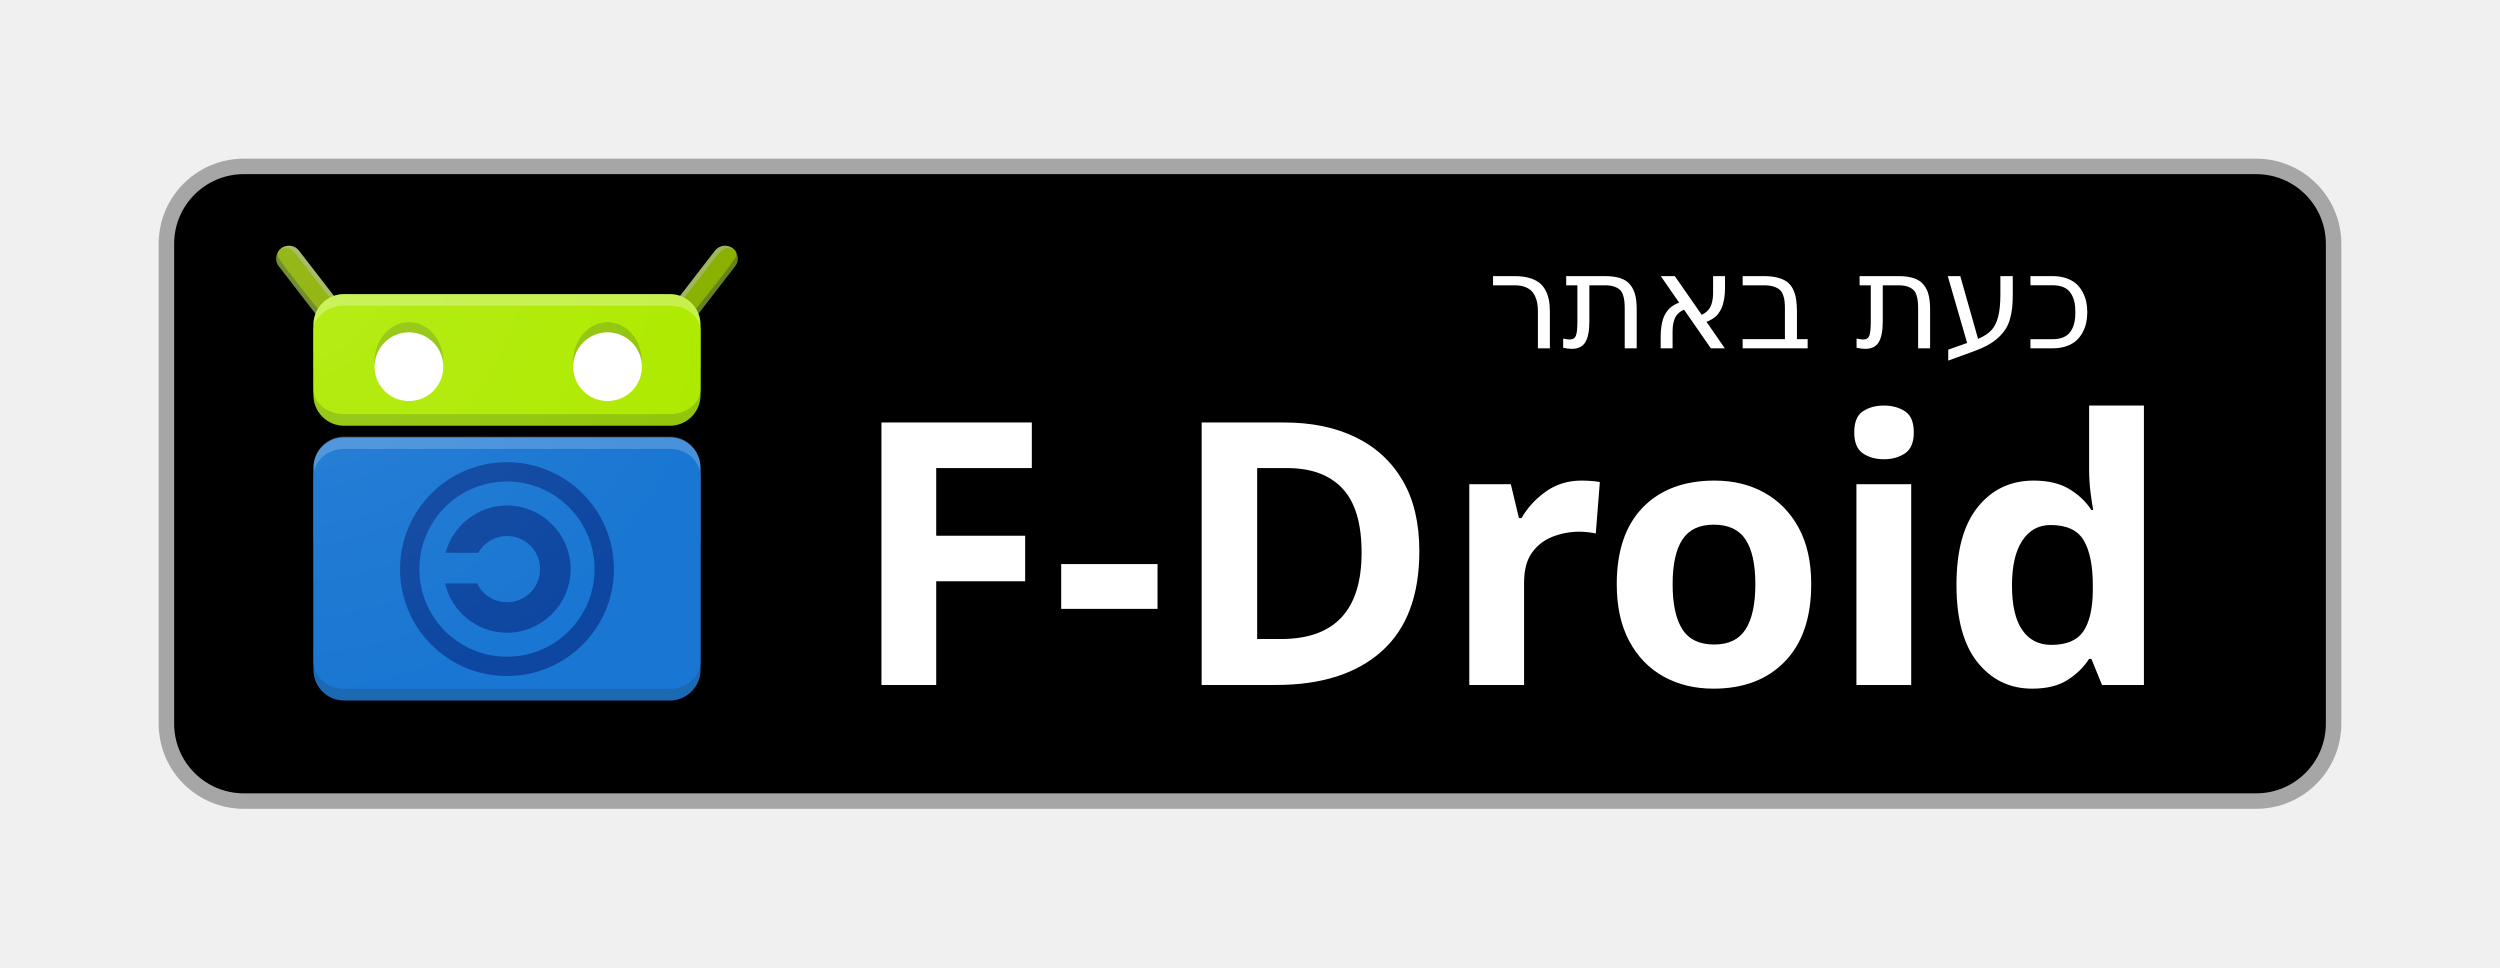
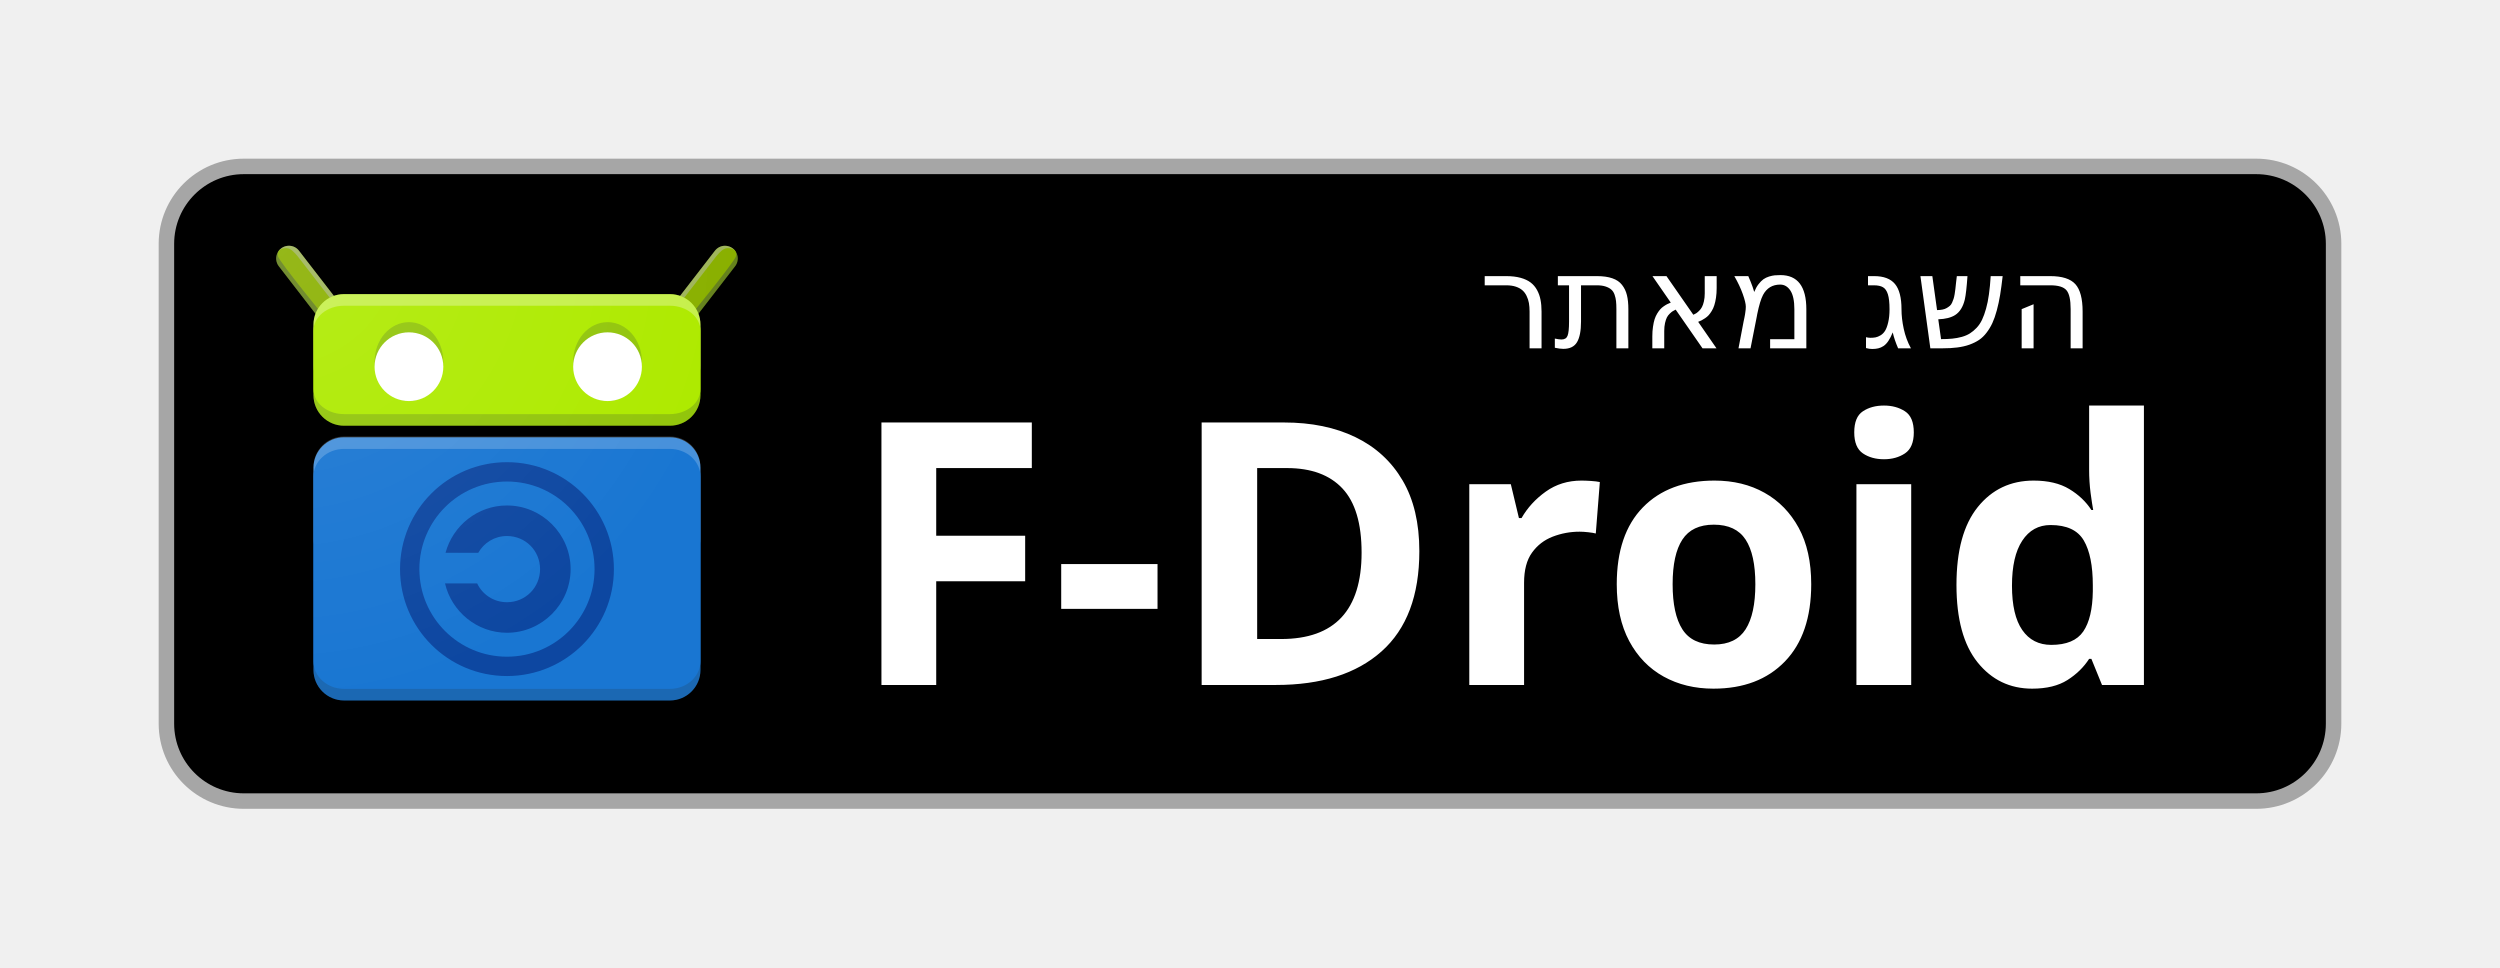
<svg xmlns="http://www.w3.org/2000/svg" xmlns:xlink="http://www.w3.org/1999/xlink" width="646" height="250" id="svg8502" version="1.1">
  <defs id="defs8504">
    <linearGradient id="linearGradient4392">
      <stop style="stop-color:#ffffff;stop-opacity:0.098" offset="0" id="stop4394" />
      <stop style="stop-color:#ffffff;stop-opacity:0" offset="1" id="stop4396" />
    </linearGradient>
    <radialGradient xlink:href="#linearGradient4392" id="radialGradient4398" cx="113" cy="-12.89" fx="113" fy="-12.89" r="59.662" gradientTransform="matrix(-4.3416142e-8,1.961051,-1.977812,2.8493899e-8,254.5069,78.76343)" gradientUnits="userSpaceOnUse" />
  </defs>
  <g id="layer1" transform="translate(-289,-312.3622)">
    <rect style="color:#000000;display:inline;overflow:visible;visibility:visible;fill:#000000;fill-opacity:1;fill-rule:nonzero;stroke:#a6a6a6;stroke-width:4;stroke-miterlimit:4;stroke-dasharray:none;stroke-opacity:1;marker:none;enable-background:accumulate" id="rect3007" width="560" height="164" x="332" y="355.362" rx="20" ry="20" />
    <text id="text3013" y="402.367" x="849.941" style="color:#000000;font-style:normal;font-variant:normal;font-weight:normal;font-stretch:normal;font-size:12.395px;line-height:100%;font-family:'DejaVu Sans';-inkscape-font-specification:'DejaVu Sans';text-align:end;letter-spacing:0px;word-spacing:0px;text-anchor:end;display:inline;overflow:visible;visibility:visible;fill:#ffffff;fill-opacity:1;fill-rule:nonzero;stroke:none;stroke-width:1px;marker:none;enable-background:accumulate" xml:space="preserve">
-       <tspan y="402.367" x="849.941" id="tspan3015" style="font-style:normal;font-variant:normal;font-weight:normal;font-stretch:normal;font-size:34.125px;font-family:'DejaVu Sans';-inkscape-font-specification:'DejaVu Sans';text-align:end;text-anchor:end">כעת באתר</tspan>
+       <tspan y="402.367" x="849.941" id="tspan3015" style="font-style:normal;font-variant:normal;font-weight:normal;font-stretch:normal;font-size:34.125px;font-family:'DejaVu Sans';-inkscape-font-specification:'DejaVu Sans';text-align:end;text-anchor:end">השג מאתר</tspan>
    </text>
    <text xml:space="preserve" style="color:#000000;font-style:normal;font-variant:normal;font-weight:bold;font-stretch:normal;font-size:29.709px;line-height:100%;font-family:Rokkitt;-inkscape-font-specification:'Rokkitt Bold';text-align:start;letter-spacing:0px;word-spacing:0px;writing-mode:lr-tb;text-anchor:start;display:inline;overflow:visible;visibility:visible;fill:#ffffff;fill-opacity:1;fill-rule:nonzero;stroke:none;stroke-width:1px;marker:none;enable-background:accumulate" x="508.213" y="489.361" id="text5902">
      <tspan id="tspan5904" x="508.213" y="489.361" style="font-style:normal;font-variant:normal;font-weight:bold;font-stretch:normal;font-size:95px;line-height:100%;font-family:'Roboto Slab';-inkscape-font-specification:'Roboto Slab Bold';text-align:start;writing-mode:lr-tb;text-anchor:start;fill:#ffffff;fill-opacity:1">F-Droid</tspan>
    </text>
    <g id="g4400" transform="translate(80.99999,76)">
      <g id="g5012" transform="matrix(2.631588,0,0,2.631575,275.8423,-2346.475)">
        <g transform="matrix(-1,0,0,1,47.99978,0)" id="g4179">
          <path id="path4181" d="m 2.589,1006.862 4.25,5.5" style="fill:#8ab000;fill-opacity:1;fill-rule:evenodd;stroke:#769616;stroke-width:2.5;stroke-linecap:round;stroke-linejoin:miter;stroke-miterlimit:4;stroke-dasharray:none;stroke-opacity:1" />
          <path style="color:#000000;font-style:normal;font-variant:normal;font-weight:normal;font-stretch:normal;font-size:medium;line-height:normal;font-family:sans-serif;text-indent:0;text-align:start;text-decoration:none;text-decoration-line:none;text-decoration-style:solid;text-decoration-color:#000000;letter-spacing:normal;word-spacing:normal;text-transform:none;direction:ltr;block-progression:tb;writing-mode:lr-tb;baseline-shift:baseline;text-anchor:start;white-space:normal;clip-rule:nonzero;display:inline;overflow:visible;visibility:visible;opacity:1;isolation:auto;mix-blend-mode:normal;color-interpolation:sRGB;color-interpolation-filters:linearRGB;solid-color:#000000;solid-opacity:1;fill:#ffffff;fill-opacity:0.298;fill-rule:evenodd;stroke:none;stroke-width:2.5;stroke-linecap:round;stroke-linejoin:miter;stroke-miterlimit:4;stroke-dasharray:none;stroke-dashoffset:0;stroke-opacity:1;color-rendering:auto;image-rendering:auto;shape-rendering:auto;text-rendering:auto;enable-background:accumulate" d="m 2.611,1005.609 c -0.453,0.012 -0.762,0.189 -0.981,0.449 2.027,2.409 2.368,2.792 5.135,6.221 1.02,1.319 2.082,0.637 1.062,-0.682 l -4.25,-5.5 c -0.229,-0.306 -0.585,-0.478 -0.967,-0.488 z" id="path4183" />
          <path style="color:#000000;font-style:normal;font-variant:normal;font-weight:normal;font-stretch:normal;font-size:medium;line-height:normal;font-family:sans-serif;text-indent:0;text-align:start;text-decoration:none;text-decoration-line:none;text-decoration-style:solid;text-decoration-color:#000000;letter-spacing:normal;word-spacing:normal;text-transform:none;direction:ltr;block-progression:tb;writing-mode:lr-tb;baseline-shift:baseline;text-anchor:start;white-space:normal;clip-rule:nonzero;display:inline;overflow:visible;visibility:visible;opacity:1;isolation:auto;mix-blend-mode:normal;color-interpolation:sRGB;color-interpolation-filters:linearRGB;solid-color:#000000;solid-opacity:1;fill:#263238;fill-opacity:0.2;fill-rule:evenodd;stroke:none;stroke-width:2.5;stroke-linecap:round;stroke-linejoin:miter;stroke-miterlimit:4;stroke-dasharray:none;stroke-dashoffset:0;stroke-opacity:1;color-rendering:auto;image-rendering:auto;shape-rendering:auto;text-rendering:auto;enable-background:accumulate" d="m 1.622,1006.071 c -0.124,0.148 -0.561,0.805 -0.022,1.556 l 4.25,5.5 c 1.02,1.319 1.15,-0.612 1.15,-0.612 0,0 -3.734,-4.51 -5.377,-6.444 z" id="path4185" />
          <path style="color:#000000;font-style:normal;font-variant:normal;font-weight:normal;font-stretch:normal;font-size:medium;line-height:normal;font-family:sans-serif;text-indent:0;text-align:start;text-decoration:none;text-decoration-line:none;text-decoration-style:solid;text-decoration-color:#000000;letter-spacing:normal;word-spacing:normal;text-transform:none;direction:ltr;block-progression:tb;writing-mode:lr-tb;baseline-shift:baseline;text-anchor:start;white-space:normal;clip-rule:nonzero;display:inline;overflow:visible;visibility:visible;opacity:1;isolation:auto;mix-blend-mode:normal;color-interpolation:sRGB;color-interpolation-filters:linearRGB;solid-color:#000000;solid-opacity:1;fill:#8ab000;fill-opacity:1;fill-rule:evenodd;stroke:none;stroke-width:2.5;stroke-linecap:round;stroke-linejoin:miter;stroke-miterlimit:4;stroke-dasharray:none;stroke-dashoffset:0;stroke-opacity:1;color-rendering:auto;image-rendering:auto;shape-rendering:auto;text-rendering:auto;enable-background:accumulate" d="m 2.338,1005.844 c -0.438,0 -0.96,0.142 -0.824,0.799 0.104,0.502 4.661,6.074 4.661,6.074 1.02,1.319 2.493,0.676 1.474,-0.642 l -4.234,-5.473 c -0.26,-0.29 -0.609,-0.744 -1.076,-0.758 z" id="path4187" />
        </g>
        <g id="g4955">
          <path style="fill:#8ab000;fill-opacity:1;fill-rule:evenodd;stroke:#769616;stroke-width:2.5;stroke-linecap:round;stroke-linejoin:miter;stroke-miterlimit:4;stroke-dasharray:none;stroke-opacity:1" d="m 2.589,1006.862 4.25,5.5" id="path4945" />
          <path id="path4947" d="m 2.611,1005.609 c -0.453,0.012 -0.762,0.189 -0.981,0.449 2.027,2.409 2.368,2.792 5.135,6.221 1.02,1.319 2.082,0.637 1.062,-0.682 l -4.25,-5.5 c -0.229,-0.306 -0.585,-0.478 -0.967,-0.488 z" style="color:#000000;font-style:normal;font-variant:normal;font-weight:normal;font-stretch:normal;font-size:medium;line-height:normal;font-family:sans-serif;text-indent:0;text-align:start;text-decoration:none;text-decoration-line:none;text-decoration-style:solid;text-decoration-color:#000000;letter-spacing:normal;word-spacing:normal;text-transform:none;direction:ltr;block-progression:tb;writing-mode:lr-tb;baseline-shift:baseline;text-anchor:start;white-space:normal;clip-rule:nonzero;display:inline;overflow:visible;visibility:visible;opacity:1;isolation:auto;mix-blend-mode:normal;color-interpolation:sRGB;color-interpolation-filters:linearRGB;solid-color:#000000;solid-opacity:1;fill:#ffffff;fill-opacity:0.298;fill-rule:evenodd;stroke:none;stroke-width:2.5;stroke-linecap:round;stroke-linejoin:miter;stroke-miterlimit:4;stroke-dasharray:none;stroke-dashoffset:0;stroke-opacity:1;color-rendering:auto;image-rendering:auto;shape-rendering:auto;text-rendering:auto;enable-background:accumulate" />
          <path id="path4951" d="m 1.622,1006.071 c -0.124,0.148 -0.561,0.805 -0.022,1.556 l 4.25,5.5 c 1.02,1.319 1.15,-0.612 1.15,-0.612 0,0 -3.734,-4.51 -5.377,-6.444 z" style="color:#000000;font-style:normal;font-variant:normal;font-weight:normal;font-stretch:normal;font-size:medium;line-height:normal;font-family:sans-serif;text-indent:0;text-align:start;text-decoration:none;text-decoration-line:none;text-decoration-style:solid;text-decoration-color:#000000;letter-spacing:normal;word-spacing:normal;text-transform:none;direction:ltr;block-progression:tb;writing-mode:lr-tb;baseline-shift:baseline;text-anchor:start;white-space:normal;clip-rule:nonzero;display:inline;overflow:visible;visibility:visible;opacity:1;isolation:auto;mix-blend-mode:normal;color-interpolation:sRGB;color-interpolation-filters:linearRGB;solid-color:#000000;solid-opacity:1;fill:#263238;fill-opacity:0.2;fill-rule:evenodd;stroke:none;stroke-width:2.5;stroke-linecap:round;stroke-linejoin:miter;stroke-miterlimit:4;stroke-dasharray:none;stroke-dashoffset:0;stroke-opacity:1;color-rendering:auto;image-rendering:auto;shape-rendering:auto;text-rendering:auto;enable-background:accumulate" />
          <path id="path4925" d="m 2.338,1005.844 c -0.438,0 -0.96,0.142 -0.824,0.799 0.104,0.502 4.661,6.074 4.661,6.074 1.02,1.319 2.493,0.676 1.474,-0.642 l -4.234,-5.473 c -0.26,-0.29 -0.609,-0.744 -1.076,-0.758 z" style="color:#000000;font-style:normal;font-variant:normal;font-weight:normal;font-stretch:normal;font-size:medium;line-height:normal;font-family:sans-serif;text-indent:0;text-align:start;text-decoration:none;text-decoration-line:none;text-decoration-style:solid;text-decoration-color:#000000;letter-spacing:normal;word-spacing:normal;text-transform:none;direction:ltr;block-progression:tb;writing-mode:lr-tb;baseline-shift:baseline;text-anchor:start;white-space:normal;clip-rule:nonzero;display:inline;overflow:visible;visibility:visible;opacity:1;isolation:auto;mix-blend-mode:normal;color-interpolation:sRGB;color-interpolation-filters:linearRGB;solid-color:#000000;solid-opacity:1;fill:#8ab000;fill-opacity:1;fill-rule:evenodd;stroke:none;stroke-width:2.5;stroke-linecap:round;stroke-linejoin:miter;stroke-miterlimit:4;stroke-dasharray:none;stroke-dashoffset:0;stroke-opacity:1;color-rendering:auto;image-rendering:auto;shape-rendering:auto;text-rendering:auto;enable-background:accumulate" />
        </g>
        <g id="g4967" transform="translate(42,0)">
          <rect ry="3" rx="3" y="1010.36" x="-37" height="12.92" width="38" id="rect4144" style="opacity:1;fill:#aeea00;fill-opacity:1;stroke:none;stroke-width:3;stroke-linecap:round;stroke-linejoin:miter;stroke-miterlimit:3;stroke-dasharray:none;stroke-dashoffset:0;stroke-opacity:1" />
          <rect style="opacity:1;fill:#263238;fill-opacity:0.2;stroke:none;stroke-width:3;stroke-linecap:round;stroke-linejoin:miter;stroke-miterlimit:3;stroke-dasharray:none;stroke-dashoffset:0;stroke-opacity:1" id="rect4961" width="38" height="10" x="-37" y="1013.279" rx="3" ry="3" />
          <rect style="opacity:1;fill:#ffffff;fill-opacity:0.298;stroke:none;stroke-width:3;stroke-linecap:round;stroke-linejoin:miter;stroke-miterlimit:3;stroke-dasharray:none;stroke-dashoffset:0;stroke-opacity:1" id="rect4963" width="38" height="10" x="-37" y="1010.362" rx="3" ry="3" />
          <rect style="opacity:1;fill:#aeea00;fill-opacity:1;stroke:none;stroke-width:3;stroke-linecap:round;stroke-linejoin:miter;stroke-miterlimit:3;stroke-dasharray:none;stroke-dashoffset:0;stroke-opacity:1" id="rect4965" width="38" height="10.641" x="-37" y="1011.5" rx="3" ry="2.456" />
        </g>
        <g transform="translate(0,-0.1025909)" id="g4979">
          <rect ry="3" rx="3" y="1024.522" x="5" height="25.84" width="38" id="rect4146" style="opacity:1;fill:#1976d2;fill-opacity:1;stroke:none;stroke-width:3;stroke-linecap:round;stroke-linejoin:miter;stroke-miterlimit:3;stroke-dasharray:none;stroke-dashoffset:0;stroke-opacity:1" />
          <rect style="opacity:1;fill:#263238;fill-opacity:0.2;stroke:none;stroke-width:3;stroke-linecap:round;stroke-linejoin:miter;stroke-miterlimit:3;stroke-dasharray:none;stroke-dashoffset:0;stroke-opacity:1" id="rect4973" width="38" height="13" x="5" y="1037.362" rx="3" ry="3" />
          <rect style="opacity:1;fill:#ffffff;fill-opacity:0.2;stroke:none;stroke-width:3;stroke-linecap:round;stroke-linejoin:miter;stroke-miterlimit:3;stroke-dasharray:none;stroke-dashoffset:0;stroke-opacity:1" id="rect4975" width="38" height="13" x="5" y="1024.442" rx="3" ry="3" />
          <rect style="opacity:1;fill:#1976d2;fill-opacity:1;stroke:none;stroke-width:3;stroke-linecap:round;stroke-linejoin:miter;stroke-miterlimit:3;stroke-dasharray:none;stroke-dashoffset:0;stroke-opacity:1" id="rect4977" width="38" height="23.56" x="5" y="1025.662" rx="3" ry="2.718" />
        </g>
        <g id="g4211" transform="translate(0,1013.362)">
          <path id="path4161" d="m 24,17.75 c -2.881,0 -5.32,1.985 -6.033,4.65 l 3.213,0 C 21.734,21.415 22.775,20.75 24,20.75 c 1.813,0 3.25,1.437 3.25,3.25 0,1.813 -1.437,3.25 -3.25,3.25 -1.307,0 -2.411,-0.753 -2.93,-1.85 l -3.154,0 C 18.558,28.166 21.048,30.25 24,30.25 c 3.434,0 6.25,-2.816 6.25,-6.25 0,-3.434 -2.816,-6.25 -6.25,-6.25 z" style="color:#000000;font-style:normal;font-variant:normal;font-weight:normal;font-stretch:normal;font-size:medium;line-height:normal;font-family:sans-serif;text-indent:0;text-align:start;text-decoration:none;text-decoration-line:none;text-decoration-style:solid;text-decoration-color:#000000;letter-spacing:normal;word-spacing:normal;text-transform:none;direction:ltr;block-progression:tb;writing-mode:lr-tb;baseline-shift:baseline;text-anchor:start;white-space:normal;clip-rule:nonzero;display:inline;overflow:visible;visibility:visible;opacity:1;isolation:auto;mix-blend-mode:normal;color-interpolation:sRGB;color-interpolation-filters:linearRGB;solid-color:#000000;solid-opacity:1;fill:#0d47a1;fill-opacity:1;fill-rule:nonzero;stroke:none;stroke-width:3;stroke-linecap:round;stroke-linejoin:miter;stroke-miterlimit:4;stroke-dasharray:none;stroke-dashoffset:0;stroke-opacity:1;color-rendering:auto;image-rendering:auto;shape-rendering:auto;text-rendering:auto;enable-background:accumulate" />
          <circle r="9.55" cy="24" cx="24" id="path4209" style="opacity:1;fill:none;fill-opacity:0.404;stroke:#0d47a1;stroke-width:1.9;stroke-linecap:round;stroke-linejoin:miter;stroke-miterlimit:4;stroke-dasharray:none;stroke-dashoffset:0;stroke-opacity:1" />
        </g>
        <g transform="translate(0,0.5000174)" id="g4989">
          <ellipse ry="3.875" rx="3.375" style="opacity:1;fill:#263238;fill-opacity:0.2;stroke:none;stroke-width:1.9;stroke-linecap:round;stroke-linejoin:miter;stroke-miterlimit:4;stroke-dasharray:none;stroke-dashoffset:0;stroke-opacity:0.697" id="circle4985" cx="14.375" cy="1016.487" />
          <circle r="3.375" cy="1016.987" cx="14.375" id="path4859" style="opacity:1;fill:#ffffff;fill-opacity:1;stroke:none;stroke-width:1.9;stroke-linecap:round;stroke-linejoin:miter;stroke-miterlimit:4;stroke-dasharray:none;stroke-dashoffset:0;stroke-opacity:0.697" />
        </g>
        <g id="g4201" transform="translate(19.5,0.5000174)">
          <ellipse cy="1016.487" cx="14.375" id="ellipse4175" style="opacity:1;fill:#263238;fill-opacity:0.2;stroke:none;stroke-width:1.9;stroke-linecap:round;stroke-linejoin:miter;stroke-miterlimit:4;stroke-dasharray:none;stroke-dashoffset:0;stroke-opacity:0.697" rx="3.375" ry="3.875" />
          <circle style="opacity:1;fill:#ffffff;fill-opacity:1;stroke:none;stroke-width:1.9;stroke-linecap:round;stroke-linejoin:miter;stroke-miterlimit:4;stroke-dasharray:none;stroke-dashoffset:0;stroke-opacity:0.697" id="circle4177" cx="14.375" cy="1016.987" r="3.375" />
        </g>
      </g>
      <path id="path4286" d="m 282.715,299.835 a 3.29,3.29 0 0 0 -2.662,5.336 l 9.475,12.262 C 289.192,318.31 289,319.259 289,320.257 l 0,18.211 c 0,4.374 3.521,7.895 7.895,7.895 l 84.211,0 c 4.374,0 7.895,-3.521 7.895,-7.895 l 0,-18.211 c 0,-0.999 -0.19,-1.948 -0.525,-2.826 l 9.473,-12.26 a 3.29,3.29 0 0 0 -2.434,-5.334 3.29,3.29 0 0 0 -2.771,1.311 l -9.014,11.666 c -0.821,-0.288 -1.701,-0.451 -2.623,-0.451 l -84.211,0 c -0.921,0 -1.8,0.164 -2.621,0.451 l -9.016,-11.666 a 3.29,3.29 0 0 0 -2.543,-1.312 z m 14.18,49.527 c -4.374,0 -7.895,3.521 -7.895,7.895 l 0,52.211 c 0,4.374 3.521,7.895 7.895,7.895 l 84.211,0 c 4.374,0 7.895,-3.521 7.895,-7.895 l 0,-52.211 c 0,-4.374 -3.521,-7.895 -7.895,-7.895 l -84.211,0 z" style="color:#000000;font-style:normal;font-variant:normal;font-weight:normal;font-stretch:normal;font-size:medium;line-height:normal;font-family:sans-serif;text-indent:0;text-align:start;text-decoration:none;text-decoration-line:none;text-decoration-style:solid;text-decoration-color:#000000;letter-spacing:normal;word-spacing:normal;text-transform:none;direction:ltr;block-progression:tb;writing-mode:lr-tb;baseline-shift:baseline;text-anchor:start;white-space:normal;clip-rule:nonzero;display:inline;overflow:visible;visibility:visible;opacity:1;isolation:auto;mix-blend-mode:normal;color-interpolation:sRGB;color-interpolation-filters:linearRGB;solid-color:#000000;solid-opacity:1;fill:url(#radialGradient4398);fill-opacity:1;fill-rule:evenodd;stroke:none;stroke-width:6.579;stroke-linecap:round;stroke-linejoin:miter;stroke-miterlimit:4;stroke-dasharray:none;stroke-dashoffset:0;stroke-opacity:1;color-rendering:auto;image-rendering:auto;shape-rendering:auto;text-rendering:auto;enable-background:accumulate" />
    </g>
  </g>
</svg>
